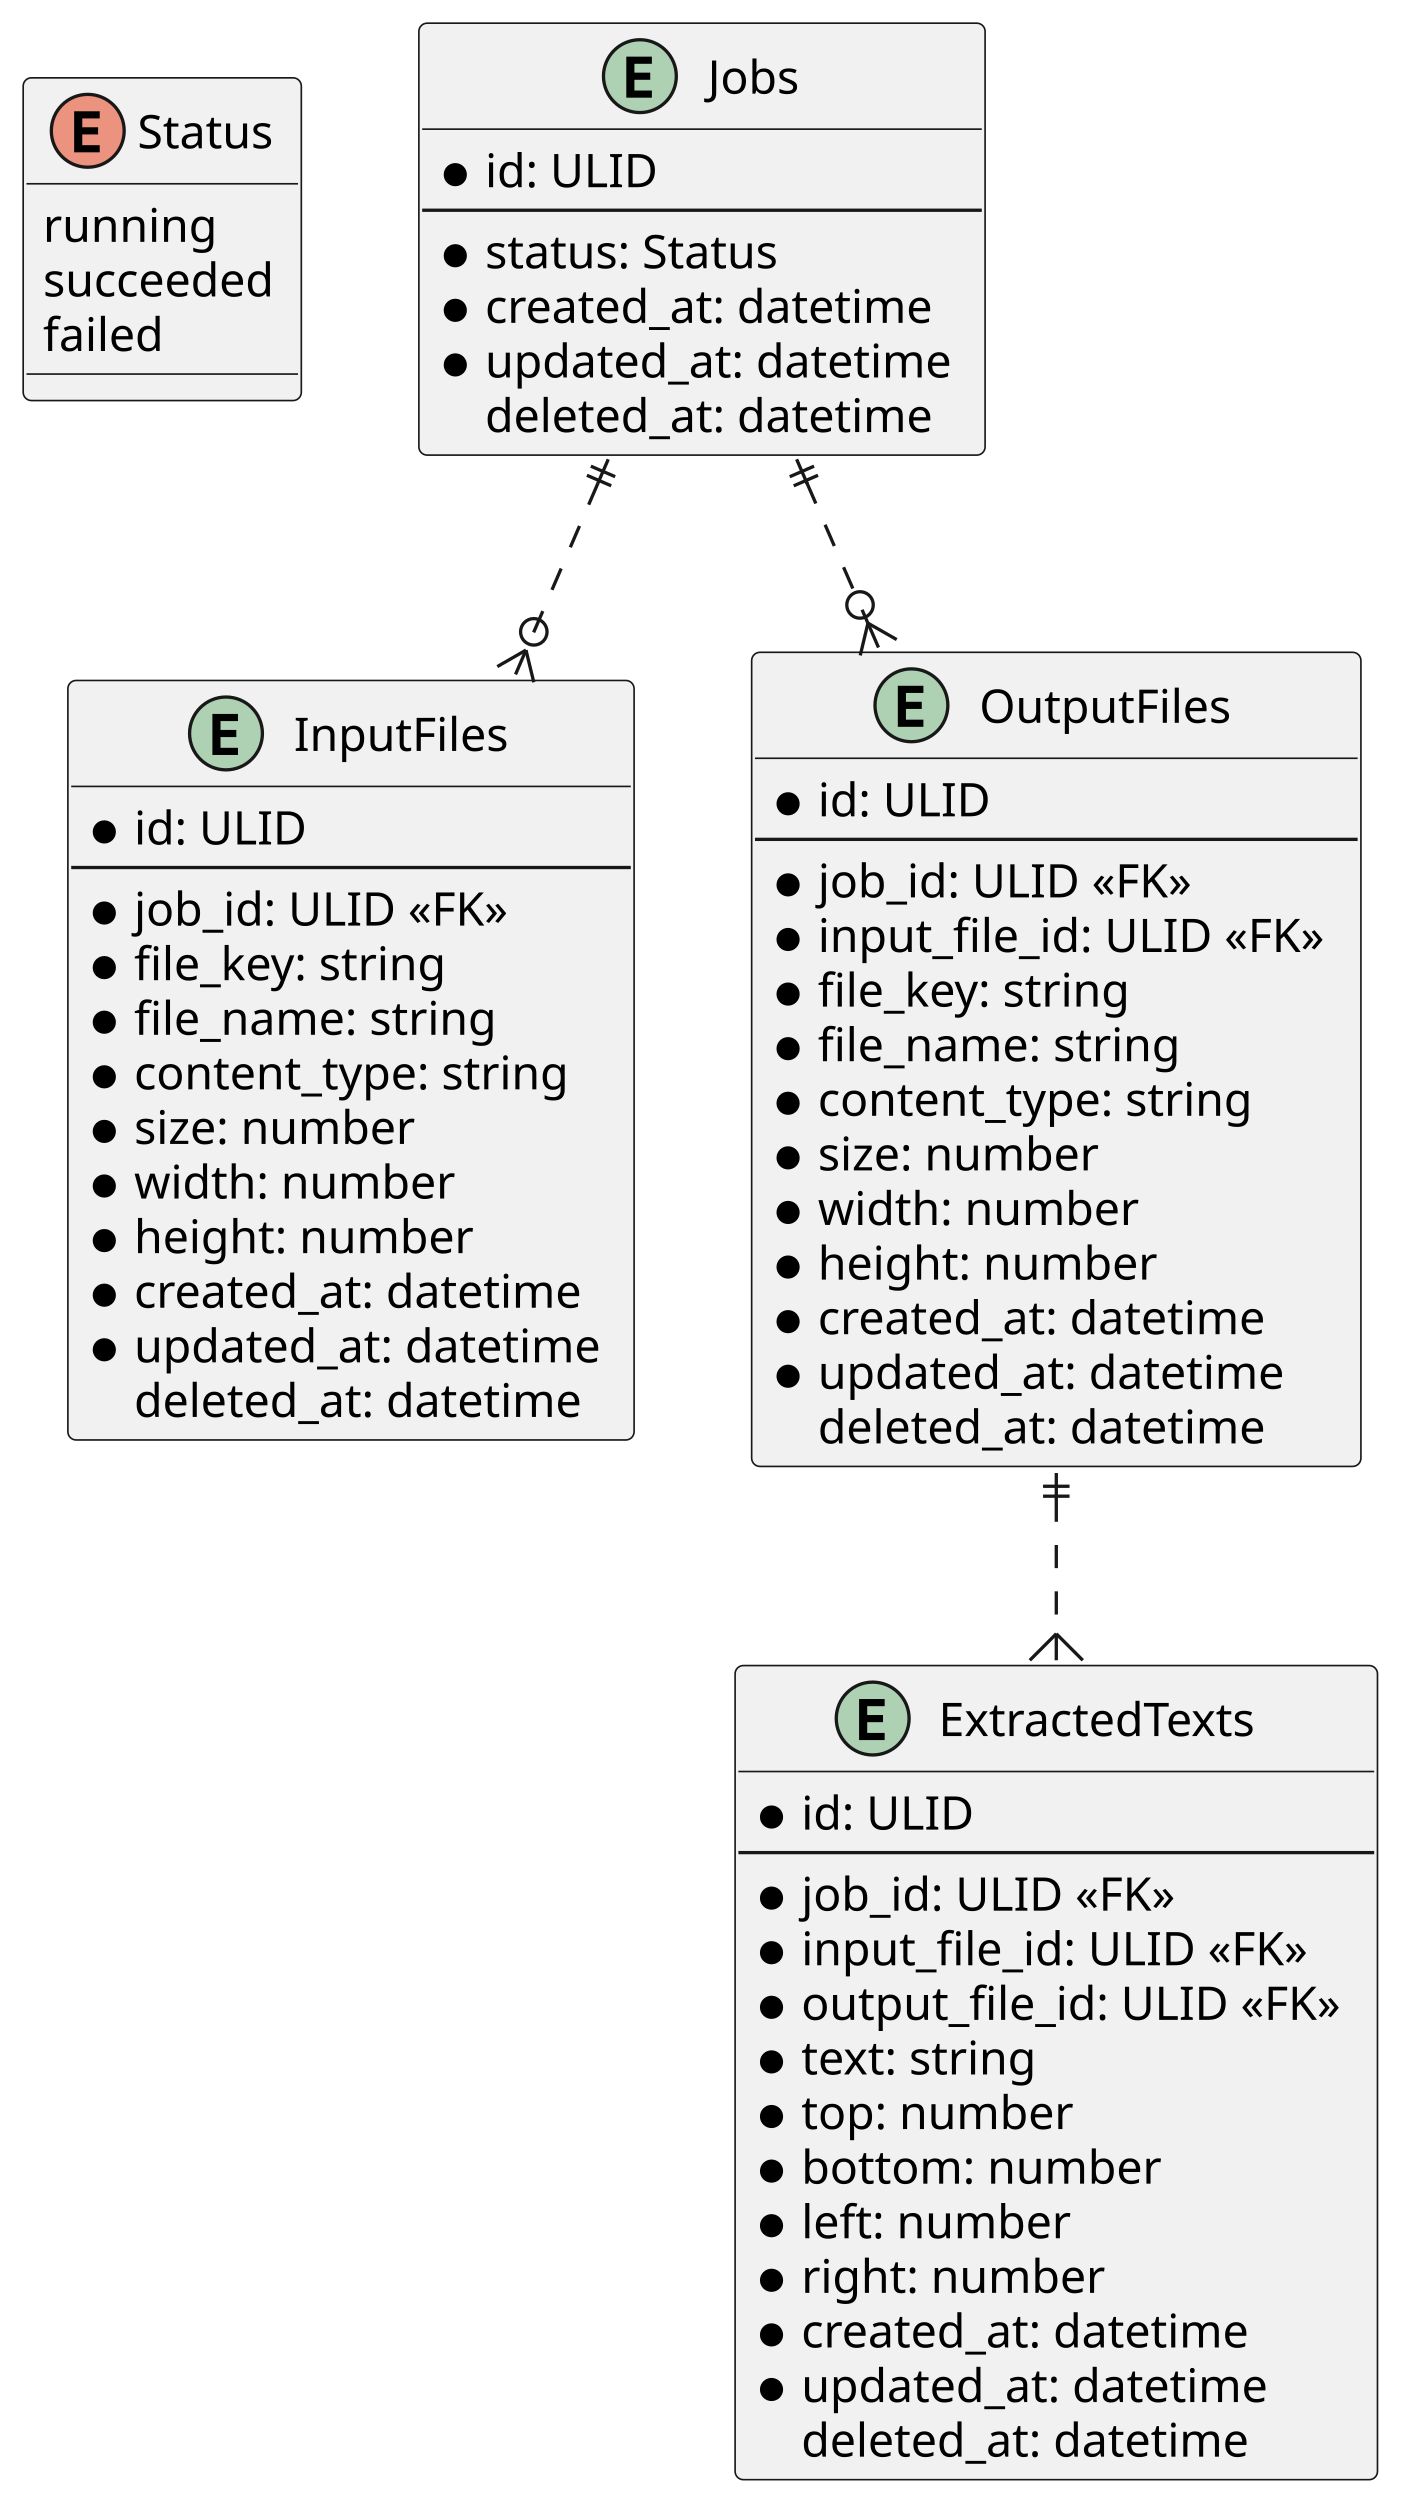
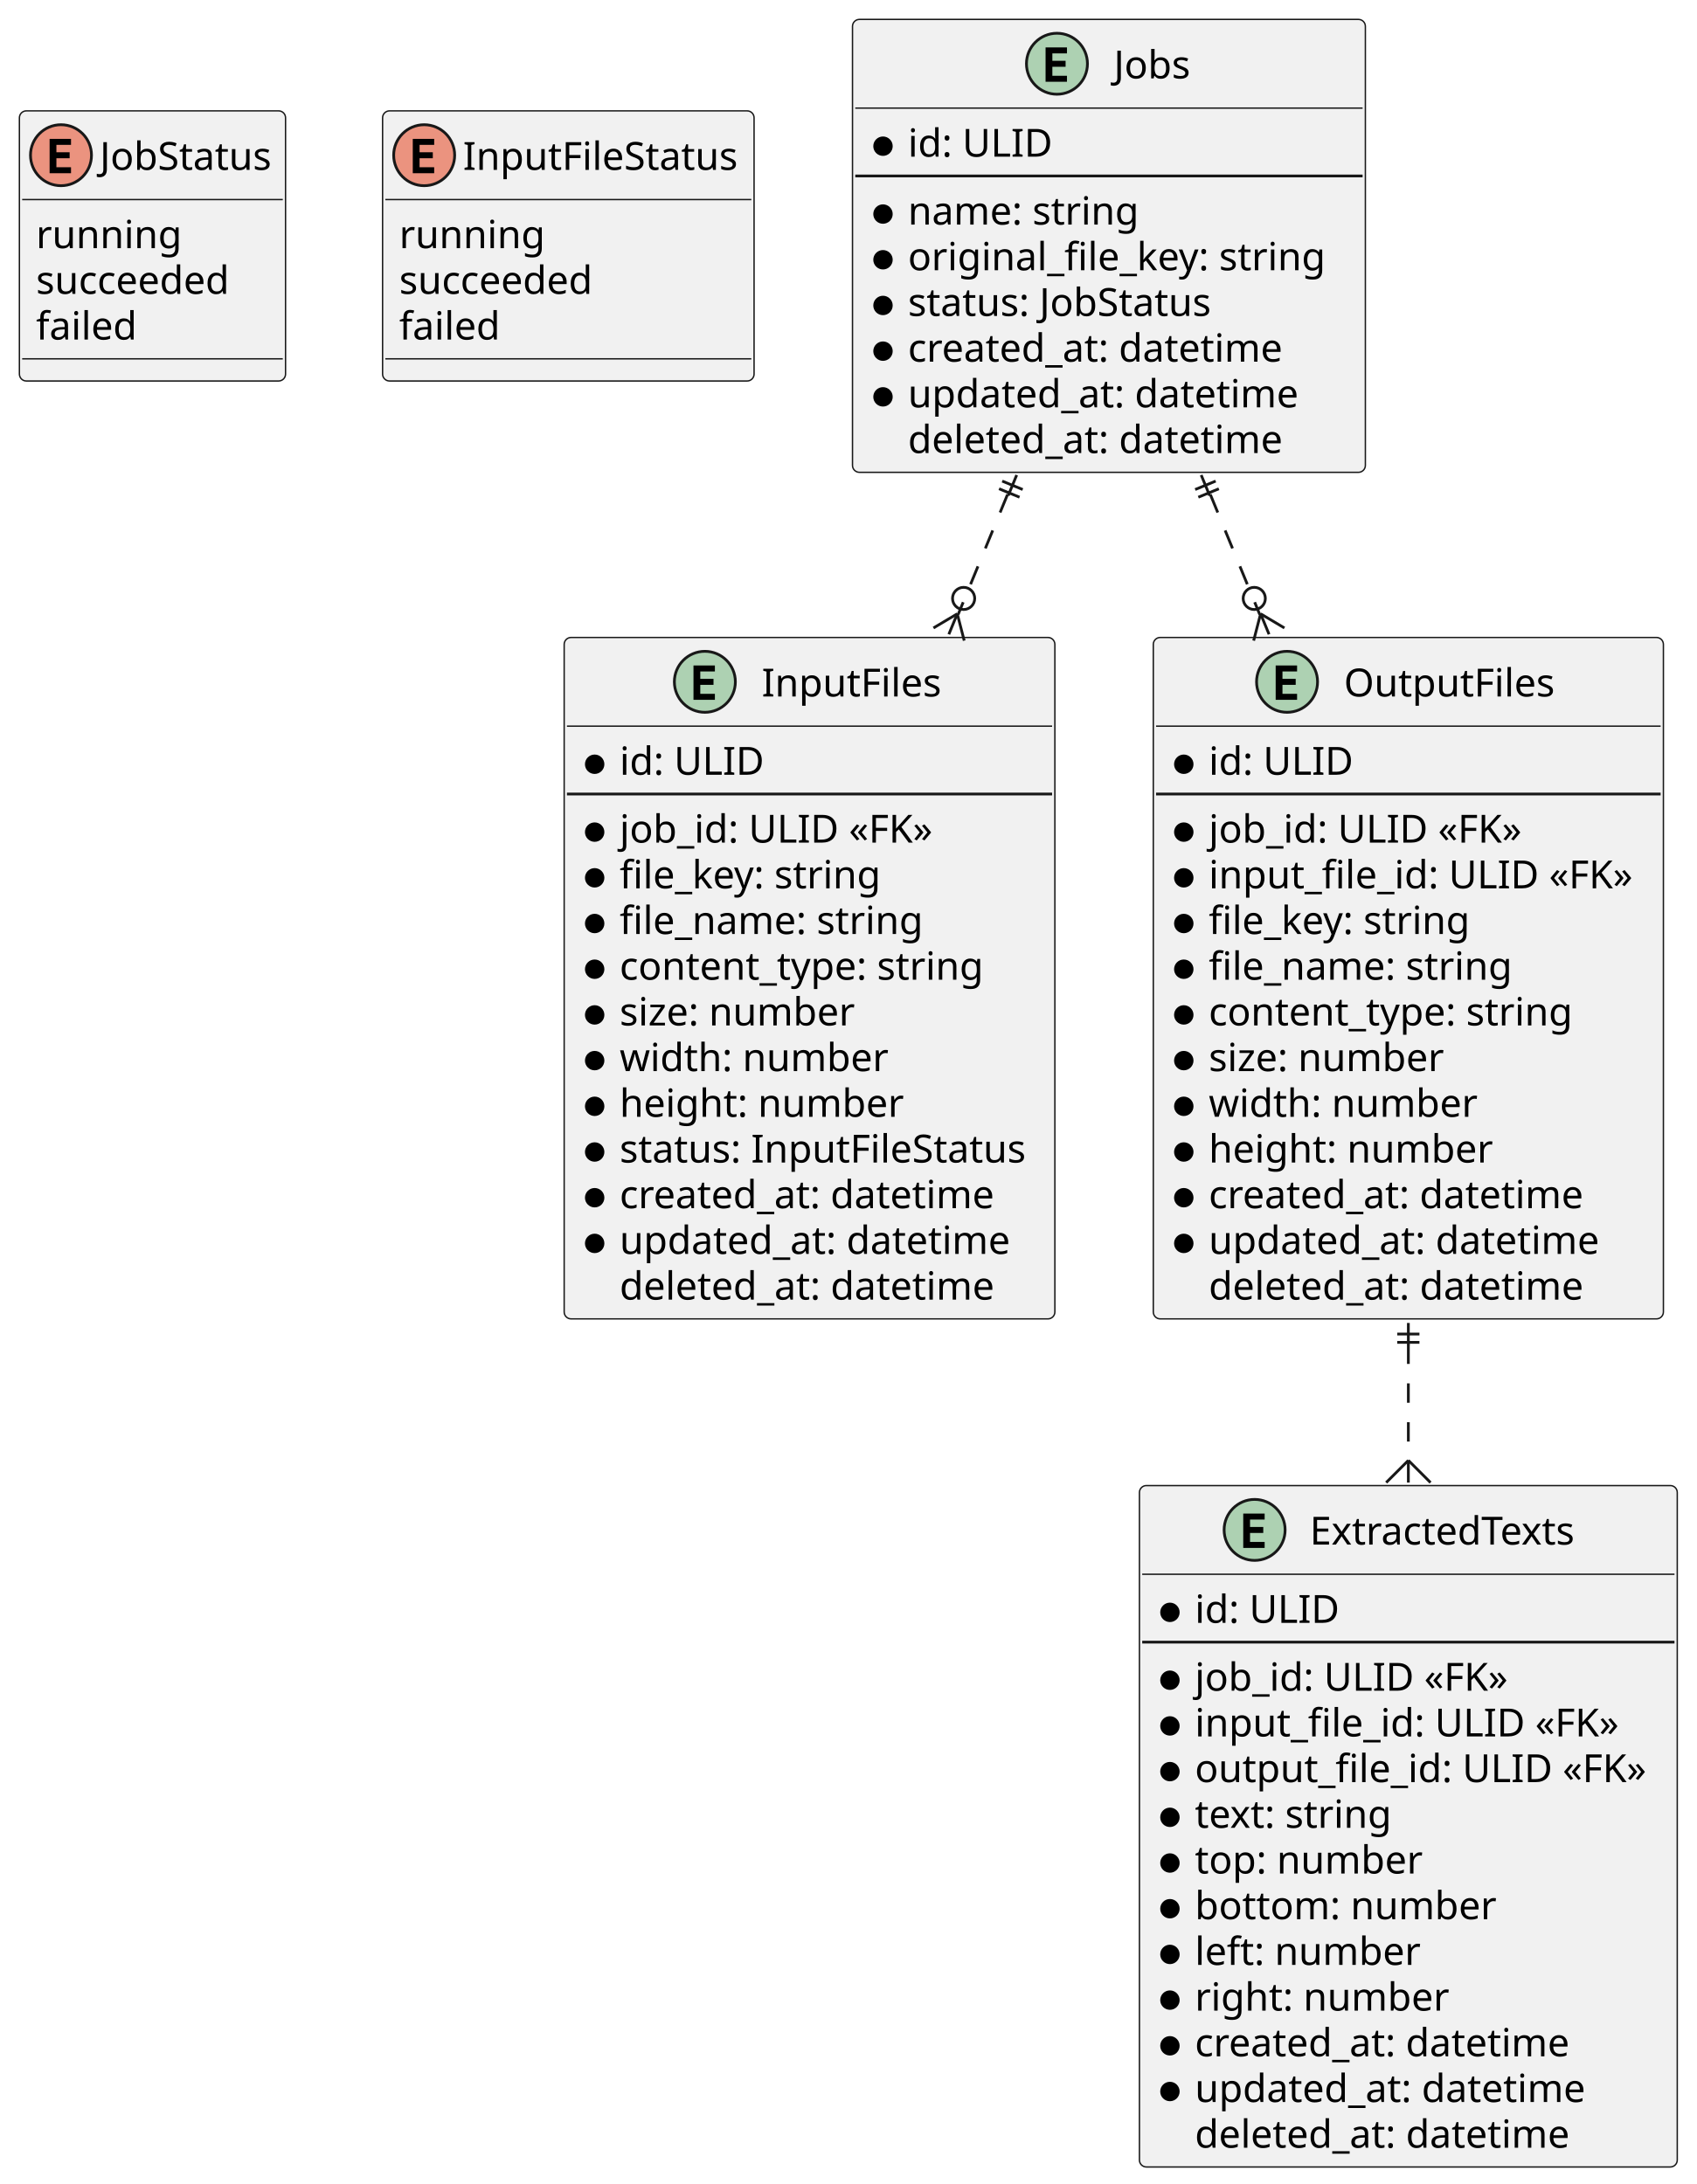
- <svg xmlns="http://www.w3.org/2000/svg" contentStyleType="text/css" height="755px" preserveAspectRatio="none" style="width:423px;height:755px;background:#FFFFFF;" version="1.1" viewBox="0 0 423 755" width="423px" zoomAndPan="magnify">
+ <svg xmlns="http://www.w3.org/2000/svg" contentStyleType="text/css" height="788px" preserveAspectRatio="none" style="width:612px;height:788px;background:#FFFFFF;" version="1.1" viewBox="0 0 612 788" width="612px" zoomAndPan="magnify">
  <defs />
  <g>
-     <g id="elem_Status">
-       <rect codeLine="2" fill="#F1F1F1" height="97.465" id="Status" rx="2.5" ry="2.5" style="stroke:#181818;stroke-width:0.5;" width="84" x="7" y="23.5" />
-       <ellipse cx="26.5" cy="39.5" fill="#EB937F" rx="11" ry="11" style="stroke:#181818;stroke-width:1.0;" />
-       <path d="M30.114,46 L22.395,46 L22.395,33.607 L30.114,33.607 L30.114,35.765 L24.843,35.765 L24.843,38.438 L29.616,38.438 L29.616,40.596 L24.843,40.596 L24.843,43.842 L30.114,43.842 Z " fill="#000000" />
-       <text fill="#000000" font-family="sans-serif" font-size="14" lengthAdjust="spacing" textLength="42" x="41.5" y="44.791">Status</text>
-       <line style="stroke:#181818;stroke-width:0.5;" x1="8" x2="90" y1="55.5" y2="55.5" />
-       <text fill="#000000" font-family="sans-serif" font-size="14" lengthAdjust="spacing" textLength="55" x="13" y="73.035">running</text>
-       <text fill="#000000" font-family="sans-serif" font-size="14" lengthAdjust="spacing" textLength="72" x="13" y="89.523">succeeded</text>
-       <text fill="#000000" font-family="sans-serif" font-size="14" lengthAdjust="spacing" textLength="38" x="13" y="106.012">failed</text>
-       <line style="stroke:#181818;stroke-width:0.5;" x1="8" x2="90" y1="112.965" y2="112.965" />
+     <g id="elem_JobStatus">
+       <rect codeLine="2" fill="#F1F1F1" height="97.465" id="JobStatus" rx="2.5" ry="2.5" style="stroke:#181818;stroke-width:0.5;" width="96" x="7" y="40" />
+       <ellipse cx="22" cy="56" fill="#EB937F" rx="11" ry="11" style="stroke:#181818;stroke-width:1.0;" />
+       <path d="M25.614,62.5 L17.895,62.5 L17.895,50.107 L25.614,50.107 L25.614,52.265 L20.343,52.265 L20.343,54.938 L25.116,54.938 L25.116,57.096 L20.343,57.096 L20.343,60.342 L25.614,60.342 Z " fill="#000000" />
+       <text fill="#000000" font-family="sans-serif" font-size="14" lengthAdjust="spacing" textLength="64" x="36" y="61.291">JobStatus</text>
+       <line style="stroke:#181818;stroke-width:0.5;" x1="8" x2="102" y1="72" y2="72" />
+       <text fill="#000000" font-family="sans-serif" font-size="14" lengthAdjust="spacing" textLength="55" x="13" y="89.535">running</text>
+       <text fill="#000000" font-family="sans-serif" font-size="14" lengthAdjust="spacing" textLength="72" x="13" y="106.023">succeeded</text>
+       <text fill="#000000" font-family="sans-serif" font-size="14" lengthAdjust="spacing" textLength="38" x="13" y="122.512">failed</text>
+       <line style="stroke:#181818;stroke-width:0.5;" x1="8" x2="102" y1="129.465" y2="129.465" />
+     </g>
+     <g id="elem_InputFileStatus">
+       <rect codeLine="8" fill="#F1F1F1" height="97.465" id="InputFileStatus" rx="2.5" ry="2.5" style="stroke:#181818;stroke-width:0.5;" width="134" x="138" y="40" />
+       <ellipse cx="153" cy="56" fill="#EB937F" rx="11" ry="11" style="stroke:#181818;stroke-width:1.0;" />
+       <path d="M156.614,62.5 L148.894,62.5 L148.894,50.107 L156.614,50.107 L156.614,52.265 L151.343,52.265 L151.343,54.938 L156.116,54.938 L156.116,57.096 L151.343,57.096 L151.343,60.342 L156.614,60.342 Z " fill="#000000" />
+       <text fill="#000000" font-family="sans-serif" font-size="14" lengthAdjust="spacing" textLength="102" x="167" y="61.291">InputFileStatus</text>
+       <line style="stroke:#181818;stroke-width:0.5;" x1="139" x2="271" y1="72" y2="72" />
+       <text fill="#000000" font-family="sans-serif" font-size="14" lengthAdjust="spacing" textLength="55" x="144" y="89.535">running</text>
+       <text fill="#000000" font-family="sans-serif" font-size="14" lengthAdjust="spacing" textLength="72" x="144" y="106.023">succeeded</text>
+       <text fill="#000000" font-family="sans-serif" font-size="14" lengthAdjust="spacing" textLength="38" x="144" y="122.512">failed</text>
+       <line style="stroke:#181818;stroke-width:0.5;" x1="139" x2="271" y1="129.465" y2="129.465" />
    </g>
    <g id="elem_Jobs">
-       <rect codeLine="8" fill="#F1F1F1" height="130.441" id="Jobs" rx="2.5" ry="2.5" style="stroke:#181818;stroke-width:0.5;" width="171" x="126.5" y="7" />
-       <ellipse cx="193.25" cy="23" fill="#ADD1B2" rx="11" ry="11" style="stroke:#181818;stroke-width:1.0;" />
-       <path d="M196.864,29.5 L189.144,29.5 L189.144,17.107 L196.864,17.107 L196.864,19.265 L191.593,19.265 L191.593,21.938 L196.366,21.938 L196.366,24.096 L191.593,24.096 L191.593,27.342 L196.864,27.342 Z " fill="#000000" />
-       <text fill="#000000" font-family="sans-serif" font-size="14" lengthAdjust="spacing" textLength="29" x="213.75" y="28.291">Jobs</text>
-       <line style="stroke:#181818;stroke-width:0.5;" x1="127.5" x2="296.5" y1="39" y2="39" />
-       <ellipse cx="137.5" cy="52.744" fill="#000000" rx="3" ry="3" style="stroke:#000000;stroke-width:1.0;" />
-       <text fill="#000000" font-family="sans-serif" font-size="14" lengthAdjust="spacing" textLength="52" x="146.5" y="56.535">id: ULID</text>
-       <line style="stroke:#181818;stroke-width:1.0;" x1="127.5" x2="296.5" y1="63.488" y2="63.488" />
-       <ellipse cx="137.5" cy="77.232" fill="#000000" rx="3" ry="3" style="stroke:#000000;stroke-width:1.0;" />
-       <text fill="#000000" font-family="sans-serif" font-size="14" lengthAdjust="spacing" textLength="91" x="146.5" y="81.023">status: Status</text>
-       <ellipse cx="137.5" cy="93.721" fill="#000000" rx="3" ry="3" style="stroke:#000000;stroke-width:1.0;" />
-       <text fill="#000000" font-family="sans-serif" font-size="14" lengthAdjust="spacing" textLength="139" x="146.5" y="97.512">created_at: datetime</text>
-       <ellipse cx="137.5" cy="110.209" fill="#000000" rx="3" ry="3" style="stroke:#000000;stroke-width:1.0;" />
-       <text fill="#000000" font-family="sans-serif" font-size="14" lengthAdjust="spacing" textLength="145" x="146.5" y="114">updated_at: datetime</text>
-       <text fill="#000000" font-family="sans-serif" font-size="14" lengthAdjust="spacing" textLength="139" x="146.5" y="130.488">deleted_at: datetime</text>
+       <rect codeLine="14" fill="#F1F1F1" height="163.418" id="Jobs" rx="2.5" ry="2.5" style="stroke:#181818;stroke-width:0.5;" width="185" x="307.5" y="7" />
+       <ellipse cx="381.25" cy="23" fill="#ADD1B2" rx="11" ry="11" style="stroke:#181818;stroke-width:1.0;" />
+       <path d="M384.864,29.5 L377.144,29.5 L377.144,17.107 L384.864,17.107 L384.864,19.265 L379.593,19.265 L379.593,21.938 L384.366,21.938 L384.366,24.096 L379.593,24.096 L379.593,27.342 L384.864,27.342 Z " fill="#000000" />
+       <text fill="#000000" font-family="sans-serif" font-size="14" lengthAdjust="spacing" textLength="29" x="401.75" y="28.291">Jobs</text>
+       <line style="stroke:#181818;stroke-width:0.5;" x1="308.5" x2="491.5" y1="39" y2="39" />
+       <ellipse cx="318.5" cy="52.744" fill="#000000" rx="3" ry="3" style="stroke:#000000;stroke-width:1.0;" />
+       <text fill="#000000" font-family="sans-serif" font-size="14" lengthAdjust="spacing" textLength="52" x="327.5" y="56.535">id: ULID</text>
+       <line style="stroke:#181818;stroke-width:1.0;" x1="308.5" x2="491.5" y1="63.488" y2="63.488" />
+       <ellipse cx="318.5" cy="77.232" fill="#000000" rx="3" ry="3" style="stroke:#000000;stroke-width:1.0;" />
+       <text fill="#000000" font-family="sans-serif" font-size="14" lengthAdjust="spacing" textLength="86" x="327.5" y="81.023">name: string</text>
+       <ellipse cx="318.5" cy="93.721" fill="#000000" rx="3" ry="3" style="stroke:#000000;stroke-width:1.0;" />
+       <text fill="#000000" font-family="sans-serif" font-size="14" lengthAdjust="spacing" textLength="159" x="327.5" y="97.512">original_file_key: string</text>
+       <ellipse cx="318.5" cy="110.209" fill="#000000" rx="3" ry="3" style="stroke:#000000;stroke-width:1.0;" />
+       <text fill="#000000" font-family="sans-serif" font-size="14" lengthAdjust="spacing" textLength="113" x="327.5" y="114">status: JobStatus</text>
+       <ellipse cx="318.5" cy="126.697" fill="#000000" rx="3" ry="3" style="stroke:#000000;stroke-width:1.0;" />
+       <text fill="#000000" font-family="sans-serif" font-size="14" lengthAdjust="spacing" textLength="139" x="327.5" y="130.488">created_at: datetime</text>
+       <ellipse cx="318.5" cy="143.185" fill="#000000" rx="3" ry="3" style="stroke:#000000;stroke-width:1.0;" />
+       <text fill="#000000" font-family="sans-serif" font-size="14" lengthAdjust="spacing" textLength="145" x="327.5" y="146.977">updated_at: datetime</text>
+       <text fill="#000000" font-family="sans-serif" font-size="14" lengthAdjust="spacing" textLength="139" x="327.5" y="163.465">deleted_at: datetime</text>
    </g>
    <g id="elem_InputFiles">
-       <rect codeLine="17" fill="#F1F1F1" height="229.371" id="InputFiles" rx="2.5" ry="2.5" style="stroke:#181818;stroke-width:0.5;" width="171" x="20.5" y="205.5" />
-       <ellipse cx="68.25" cy="221.5" fill="#ADD1B2" rx="11" ry="11" style="stroke:#181818;stroke-width:1.0;" />
-       <path d="M71.864,228 L64.144,228 L64.144,215.607 L71.864,215.607 L71.864,217.765 L66.593,217.765 L66.593,220.438 L71.366,220.438 L71.366,222.596 L66.593,222.596 L66.593,225.842 L71.864,225.842 Z " fill="#000000" />
-       <text fill="#000000" font-family="sans-serif" font-size="14" lengthAdjust="spacing" textLength="67" x="88.75" y="226.791">InputFiles</text>
-       <line style="stroke:#181818;stroke-width:0.5;" x1="21.5" x2="190.5" y1="237.5" y2="237.5" />
-       <ellipse cx="31.5" cy="251.244" fill="#000000" rx="3" ry="3" style="stroke:#000000;stroke-width:1.0;" />
-       <text fill="#000000" font-family="sans-serif" font-size="14" lengthAdjust="spacing" textLength="52" x="40.5" y="255.035">id: ULID</text>
-       <line style="stroke:#181818;stroke-width:1.0;" x1="21.5" x2="190.5" y1="261.988" y2="261.988" />
-       <ellipse cx="31.5" cy="275.732" fill="#000000" rx="3" ry="3" style="stroke:#000000;stroke-width:1.0;" />
-       <text fill="#000000" font-family="sans-serif" font-size="14" lengthAdjust="spacing" textLength="116" x="40.5" y="279.523">job_id: ULID «FK»</text>
-       <ellipse cx="31.5" cy="292.221" fill="#000000" rx="3" ry="3" style="stroke:#000000;stroke-width:1.0;" />
-       <text fill="#000000" font-family="sans-serif" font-size="14" lengthAdjust="spacing" textLength="99" x="40.5" y="296.012">file_key: string</text>
-       <ellipse cx="31.5" cy="308.709" fill="#000000" rx="3" ry="3" style="stroke:#000000;stroke-width:1.0;" />
-       <text fill="#000000" font-family="sans-serif" font-size="14" lengthAdjust="spacing" textLength="114" x="40.5" y="312.5">file_name: string</text>
-       <ellipse cx="31.5" cy="325.197" fill="#000000" rx="3" ry="3" style="stroke:#000000;stroke-width:1.0;" />
-       <text fill="#000000" font-family="sans-serif" font-size="14" lengthAdjust="spacing" textLength="136" x="40.5" y="328.988">content_type: string</text>
-       <ellipse cx="31.5" cy="341.685" fill="#000000" rx="3" ry="3" style="stroke:#000000;stroke-width:1.0;" />
-       <text fill="#000000" font-family="sans-serif" font-size="14" lengthAdjust="spacing" textLength="89" x="40.5" y="345.477">size: number</text>
-       <ellipse cx="31.5" cy="358.174" fill="#000000" rx="3" ry="3" style="stroke:#000000;stroke-width:1.0;" />
-       <text fill="#000000" font-family="sans-serif" font-size="14" lengthAdjust="spacing" textLength="100" x="40.5" y="361.965">width: number</text>
-       <ellipse cx="31.5" cy="374.662" fill="#000000" rx="3" ry="3" style="stroke:#000000;stroke-width:1.0;" />
-       <text fill="#000000" font-family="sans-serif" font-size="14" lengthAdjust="spacing" textLength="106" x="40.5" y="378.453">height: number</text>
-       <ellipse cx="31.5" cy="391.15" fill="#000000" rx="3" ry="3" style="stroke:#000000;stroke-width:1.0;" />
-       <text fill="#000000" font-family="sans-serif" font-size="14" lengthAdjust="spacing" textLength="139" x="40.5" y="394.941">created_at: datetime</text>
-       <ellipse cx="31.5" cy="407.639" fill="#000000" rx="3" ry="3" style="stroke:#000000;stroke-width:1.0;" />
-       <text fill="#000000" font-family="sans-serif" font-size="14" lengthAdjust="spacing" textLength="145" x="40.5" y="411.43">updated_at: datetime</text>
-       <text fill="#000000" font-family="sans-serif" font-size="14" lengthAdjust="spacing" textLength="139" x="40.5" y="427.918">deleted_at: datetime</text>
+       <rect codeLine="25" fill="#F1F1F1" height="245.859" id="InputFiles" rx="2.5" ry="2.5" style="stroke:#181818;stroke-width:0.5;" width="177" x="203.5" y="230" />
+       <ellipse cx="254.25" cy="246" fill="#ADD1B2" rx="11" ry="11" style="stroke:#181818;stroke-width:1.0;" />
+       <path d="M257.864,252.5 L250.144,252.5 L250.144,240.107 L257.864,240.107 L257.864,242.265 L252.593,242.265 L252.593,244.938 L257.366,244.938 L257.366,247.096 L252.593,247.096 L252.593,250.342 L257.864,250.342 Z " fill="#000000" />
+       <text fill="#000000" font-family="sans-serif" font-size="14" lengthAdjust="spacing" textLength="67" x="274.75" y="251.291">InputFiles</text>
+       <line style="stroke:#181818;stroke-width:0.5;" x1="204.5" x2="379.5" y1="262" y2="262" />
+       <ellipse cx="214.5" cy="275.744" fill="#000000" rx="3" ry="3" style="stroke:#000000;stroke-width:1.0;" />
+       <text fill="#000000" font-family="sans-serif" font-size="14" lengthAdjust="spacing" textLength="52" x="223.5" y="279.535">id: ULID</text>
+       <line style="stroke:#181818;stroke-width:1.0;" x1="204.5" x2="379.5" y1="286.488" y2="286.488" />
+       <ellipse cx="214.5" cy="300.232" fill="#000000" rx="3" ry="3" style="stroke:#000000;stroke-width:1.0;" />
+       <text fill="#000000" font-family="sans-serif" font-size="14" lengthAdjust="spacing" textLength="116" x="223.5" y="304.023">job_id: ULID «FK»</text>
+       <ellipse cx="214.5" cy="316.721" fill="#000000" rx="3" ry="3" style="stroke:#000000;stroke-width:1.0;" />
+       <text fill="#000000" font-family="sans-serif" font-size="14" lengthAdjust="spacing" textLength="99" x="223.5" y="320.512">file_key: string</text>
+       <ellipse cx="214.5" cy="333.209" fill="#000000" rx="3" ry="3" style="stroke:#000000;stroke-width:1.0;" />
+       <text fill="#000000" font-family="sans-serif" font-size="14" lengthAdjust="spacing" textLength="114" x="223.5" y="337">file_name: string</text>
+       <ellipse cx="214.5" cy="349.697" fill="#000000" rx="3" ry="3" style="stroke:#000000;stroke-width:1.0;" />
+       <text fill="#000000" font-family="sans-serif" font-size="14" lengthAdjust="spacing" textLength="136" x="223.5" y="353.488">content_type: string</text>
+       <ellipse cx="214.5" cy="366.185" fill="#000000" rx="3" ry="3" style="stroke:#000000;stroke-width:1.0;" />
+       <text fill="#000000" font-family="sans-serif" font-size="14" lengthAdjust="spacing" textLength="89" x="223.5" y="369.977">size: number</text>
+       <ellipse cx="214.5" cy="382.674" fill="#000000" rx="3" ry="3" style="stroke:#000000;stroke-width:1.0;" />
+       <text fill="#000000" font-family="sans-serif" font-size="14" lengthAdjust="spacing" textLength="100" x="223.5" y="386.465">width: number</text>
+       <ellipse cx="214.5" cy="399.162" fill="#000000" rx="3" ry="3" style="stroke:#000000;stroke-width:1.0;" />
+       <text fill="#000000" font-family="sans-serif" font-size="14" lengthAdjust="spacing" textLength="106" x="223.5" y="402.953">height: number</text>
+       <ellipse cx="214.5" cy="415.65" fill="#000000" rx="3" ry="3" style="stroke:#000000;stroke-width:1.0;" />
+       <text fill="#000000" font-family="sans-serif" font-size="14" lengthAdjust="spacing" textLength="151" x="223.5" y="419.441">status: InputFileStatus</text>
+       <ellipse cx="214.5" cy="432.139" fill="#000000" rx="3" ry="3" style="stroke:#000000;stroke-width:1.0;" />
+       <text fill="#000000" font-family="sans-serif" font-size="14" lengthAdjust="spacing" textLength="139" x="223.5" y="435.93">created_at: datetime</text>
+       <ellipse cx="214.5" cy="448.627" fill="#000000" rx="3" ry="3" style="stroke:#000000;stroke-width:1.0;" />
+       <text fill="#000000" font-family="sans-serif" font-size="14" lengthAdjust="spacing" textLength="145" x="223.5" y="452.418">updated_at: datetime</text>
+       <text fill="#000000" font-family="sans-serif" font-size="14" lengthAdjust="spacing" textLength="139" x="223.5" y="468.906">deleted_at: datetime</text>
    </g>
    <g id="elem_OutputFiles">
-       <rect codeLine="32" fill="#F1F1F1" height="245.859" id="OutputFiles" rx="2.5" ry="2.5" style="stroke:#181818;stroke-width:0.5;" width="184" x="227" y="197" />
-       <ellipse cx="275.25" cy="213" fill="#ADD1B2" rx="11" ry="11" style="stroke:#181818;stroke-width:1.0;" />
-       <path d="M278.864,219.5 L271.144,219.5 L271.144,207.107 L278.864,207.107 L278.864,209.265 L273.593,209.265 L273.593,211.938 L278.366,211.938 L278.366,214.096 L273.593,214.096 L273.593,217.342 L278.864,217.342 Z " fill="#000000" />
-       <text fill="#000000" font-family="sans-serif" font-size="14" lengthAdjust="spacing" textLength="79" x="295.75" y="218.291">OutputFiles</text>
-       <line style="stroke:#181818;stroke-width:0.5;" x1="228" x2="410" y1="229" y2="229" />
-       <ellipse cx="238" cy="242.744" fill="#000000" rx="3" ry="3" style="stroke:#000000;stroke-width:1.0;" />
-       <text fill="#000000" font-family="sans-serif" font-size="14" lengthAdjust="spacing" textLength="52" x="247" y="246.535">id: ULID</text>
-       <line style="stroke:#181818;stroke-width:1.0;" x1="228" x2="410" y1="253.488" y2="253.488" />
-       <ellipse cx="238" cy="267.232" fill="#000000" rx="3" ry="3" style="stroke:#000000;stroke-width:1.0;" />
-       <text fill="#000000" font-family="sans-serif" font-size="14" lengthAdjust="spacing" textLength="116" x="247" y="271.023">job_id: ULID «FK»</text>
-       <ellipse cx="238" cy="283.721" fill="#000000" rx="3" ry="3" style="stroke:#000000;stroke-width:1.0;" />
-       <text fill="#000000" font-family="sans-serif" font-size="14" lengthAdjust="spacing" textLength="158" x="247" y="287.512">input_file_id: ULID «FK»</text>
-       <ellipse cx="238" cy="300.209" fill="#000000" rx="3" ry="3" style="stroke:#000000;stroke-width:1.0;" />
-       <text fill="#000000" font-family="sans-serif" font-size="14" lengthAdjust="spacing" textLength="99" x="247" y="304">file_key: string</text>
-       <ellipse cx="238" cy="316.697" fill="#000000" rx="3" ry="3" style="stroke:#000000;stroke-width:1.0;" />
-       <text fill="#000000" font-family="sans-serif" font-size="14" lengthAdjust="spacing" textLength="114" x="247" y="320.488">file_name: string</text>
-       <ellipse cx="238" cy="333.185" fill="#000000" rx="3" ry="3" style="stroke:#000000;stroke-width:1.0;" />
-       <text fill="#000000" font-family="sans-serif" font-size="14" lengthAdjust="spacing" textLength="136" x="247" y="336.977">content_type: string</text>
-       <ellipse cx="238" cy="349.674" fill="#000000" rx="3" ry="3" style="stroke:#000000;stroke-width:1.0;" />
-       <text fill="#000000" font-family="sans-serif" font-size="14" lengthAdjust="spacing" textLength="89" x="247" y="353.465">size: number</text>
-       <ellipse cx="238" cy="366.162" fill="#000000" rx="3" ry="3" style="stroke:#000000;stroke-width:1.0;" />
-       <text fill="#000000" font-family="sans-serif" font-size="14" lengthAdjust="spacing" textLength="100" x="247" y="369.953">width: number</text>
-       <ellipse cx="238" cy="382.65" fill="#000000" rx="3" ry="3" style="stroke:#000000;stroke-width:1.0;" />
-       <text fill="#000000" font-family="sans-serif" font-size="14" lengthAdjust="spacing" textLength="106" x="247" y="386.441">height: number</text>
-       <ellipse cx="238" cy="399.139" fill="#000000" rx="3" ry="3" style="stroke:#000000;stroke-width:1.0;" />
-       <text fill="#000000" font-family="sans-serif" font-size="14" lengthAdjust="spacing" textLength="139" x="247" y="402.93">created_at: datetime</text>
-       <ellipse cx="238" cy="415.627" fill="#000000" rx="3" ry="3" style="stroke:#000000;stroke-width:1.0;" />
-       <text fill="#000000" font-family="sans-serif" font-size="14" lengthAdjust="spacing" textLength="145" x="247" y="419.418">updated_at: datetime</text>
-       <text fill="#000000" font-family="sans-serif" font-size="14" lengthAdjust="spacing" textLength="139" x="247" y="435.906">deleted_at: datetime</text>
+       <rect codeLine="41" fill="#F1F1F1" height="245.859" id="OutputFiles" rx="2.5" ry="2.5" style="stroke:#181818;stroke-width:0.5;" width="184" x="416" y="230" />
+       <ellipse cx="464.25" cy="246" fill="#ADD1B2" rx="11" ry="11" style="stroke:#181818;stroke-width:1.0;" />
+       <path d="M467.864,252.5 L460.144,252.5 L460.144,240.107 L467.864,240.107 L467.864,242.265 L462.593,242.265 L462.593,244.938 L467.366,244.938 L467.366,247.096 L462.593,247.096 L462.593,250.342 L467.864,250.342 Z " fill="#000000" />
+       <text fill="#000000" font-family="sans-serif" font-size="14" lengthAdjust="spacing" textLength="79" x="484.75" y="251.291">OutputFiles</text>
+       <line style="stroke:#181818;stroke-width:0.5;" x1="417" x2="599" y1="262" y2="262" />
+       <ellipse cx="427" cy="275.744" fill="#000000" rx="3" ry="3" style="stroke:#000000;stroke-width:1.0;" />
+       <text fill="#000000" font-family="sans-serif" font-size="14" lengthAdjust="spacing" textLength="52" x="436" y="279.535">id: ULID</text>
+       <line style="stroke:#181818;stroke-width:1.0;" x1="417" x2="599" y1="286.488" y2="286.488" />
+       <ellipse cx="427" cy="300.232" fill="#000000" rx="3" ry="3" style="stroke:#000000;stroke-width:1.0;" />
+       <text fill="#000000" font-family="sans-serif" font-size="14" lengthAdjust="spacing" textLength="116" x="436" y="304.023">job_id: ULID «FK»</text>
+       <ellipse cx="427" cy="316.721" fill="#000000" rx="3" ry="3" style="stroke:#000000;stroke-width:1.0;" />
+       <text fill="#000000" font-family="sans-serif" font-size="14" lengthAdjust="spacing" textLength="158" x="436" y="320.512">input_file_id: ULID «FK»</text>
+       <ellipse cx="427" cy="333.209" fill="#000000" rx="3" ry="3" style="stroke:#000000;stroke-width:1.0;" />
+       <text fill="#000000" font-family="sans-serif" font-size="14" lengthAdjust="spacing" textLength="99" x="436" y="337">file_key: string</text>
+       <ellipse cx="427" cy="349.697" fill="#000000" rx="3" ry="3" style="stroke:#000000;stroke-width:1.0;" />
+       <text fill="#000000" font-family="sans-serif" font-size="14" lengthAdjust="spacing" textLength="114" x="436" y="353.488">file_name: string</text>
+       <ellipse cx="427" cy="366.185" fill="#000000" rx="3" ry="3" style="stroke:#000000;stroke-width:1.0;" />
+       <text fill="#000000" font-family="sans-serif" font-size="14" lengthAdjust="spacing" textLength="136" x="436" y="369.977">content_type: string</text>
+       <ellipse cx="427" cy="382.674" fill="#000000" rx="3" ry="3" style="stroke:#000000;stroke-width:1.0;" />
+       <text fill="#000000" font-family="sans-serif" font-size="14" lengthAdjust="spacing" textLength="89" x="436" y="386.465">size: number</text>
+       <ellipse cx="427" cy="399.162" fill="#000000" rx="3" ry="3" style="stroke:#000000;stroke-width:1.0;" />
+       <text fill="#000000" font-family="sans-serif" font-size="14" lengthAdjust="spacing" textLength="100" x="436" y="402.953">width: number</text>
+       <ellipse cx="427" cy="415.65" fill="#000000" rx="3" ry="3" style="stroke:#000000;stroke-width:1.0;" />
+       <text fill="#000000" font-family="sans-serif" font-size="14" lengthAdjust="spacing" textLength="106" x="436" y="419.441">height: number</text>
+       <ellipse cx="427" cy="432.139" fill="#000000" rx="3" ry="3" style="stroke:#000000;stroke-width:1.0;" />
+       <text fill="#000000" font-family="sans-serif" font-size="14" lengthAdjust="spacing" textLength="139" x="436" y="435.93">created_at: datetime</text>
+       <ellipse cx="427" cy="448.627" fill="#000000" rx="3" ry="3" style="stroke:#000000;stroke-width:1.0;" />
+       <text fill="#000000" font-family="sans-serif" font-size="14" lengthAdjust="spacing" textLength="145" x="436" y="452.418">updated_at: datetime</text>
+       <text fill="#000000" font-family="sans-serif" font-size="14" lengthAdjust="spacing" textLength="139" x="436" y="468.906">deleted_at: datetime</text>
    </g>
    <g id="elem_ExtractedTexts">
-       <rect codeLine="48" fill="#F1F1F1" height="245.859" id="ExtractedTexts" rx="2.5" ry="2.5" style="stroke:#181818;stroke-width:0.5;" width="194" x="222" y="503" />
-       <ellipse cx="263.55" cy="519" fill="#ADD1B2" rx="11" ry="11" style="stroke:#181818;stroke-width:1.0;" />
-       <path d="M267.164,525.5 L259.445,525.5 L259.445,513.107 L267.164,513.107 L267.164,515.265 L261.893,515.265 L261.893,517.938 L266.666,517.938 L266.666,520.096 L261.893,520.096 L261.893,523.342 L267.164,523.342 Z " fill="#000000" />
-       <text fill="#000000" font-family="sans-serif" font-size="14" lengthAdjust="spacing" textLength="103" x="283.45" y="524.291">ExtractedTexts</text>
-       <line style="stroke:#181818;stroke-width:0.5;" x1="223" x2="415" y1="535" y2="535" />
-       <ellipse cx="233" cy="548.744" fill="#000000" rx="3" ry="3" style="stroke:#000000;stroke-width:1.0;" />
-       <text fill="#000000" font-family="sans-serif" font-size="14" lengthAdjust="spacing" textLength="52" x="242" y="552.535">id: ULID</text>
-       <line style="stroke:#181818;stroke-width:1.0;" x1="223" x2="415" y1="559.488" y2="559.488" />
-       <ellipse cx="233" cy="573.232" fill="#000000" rx="3" ry="3" style="stroke:#000000;stroke-width:1.0;" />
-       <text fill="#000000" font-family="sans-serif" font-size="14" lengthAdjust="spacing" textLength="116" x="242" y="577.023">job_id: ULID «FK»</text>
-       <ellipse cx="233" cy="589.721" fill="#000000" rx="3" ry="3" style="stroke:#000000;stroke-width:1.0;" />
-       <text fill="#000000" font-family="sans-serif" font-size="14" lengthAdjust="spacing" textLength="158" x="242" y="593.512">input_file_id: ULID «FK»</text>
-       <ellipse cx="233" cy="606.209" fill="#000000" rx="3" ry="3" style="stroke:#000000;stroke-width:1.0;" />
-       <text fill="#000000" font-family="sans-serif" font-size="14" lengthAdjust="spacing" textLength="168" x="242" y="610">output_file_id: ULID «FK»</text>
-       <ellipse cx="233" cy="622.697" fill="#000000" rx="3" ry="3" style="stroke:#000000;stroke-width:1.0;" />
-       <text fill="#000000" font-family="sans-serif" font-size="14" lengthAdjust="spacing" textLength="75" x="242" y="626.488">text: string</text>
-       <ellipse cx="233" cy="639.186" fill="#000000" rx="3" ry="3" style="stroke:#000000;stroke-width:1.0;" />
-       <text fill="#000000" font-family="sans-serif" font-size="14" lengthAdjust="spacing" textLength="85" x="242" y="642.977">top: number</text>
-       <ellipse cx="233" cy="655.674" fill="#000000" rx="3" ry="3" style="stroke:#000000;stroke-width:1.0;" />
-       <text fill="#000000" font-family="sans-serif" font-size="14" lengthAdjust="spacing" textLength="112" x="242" y="659.465">bottom: number</text>
-       <ellipse cx="233" cy="672.162" fill="#000000" rx="3" ry="3" style="stroke:#000000;stroke-width:1.0;" />
-       <text fill="#000000" font-family="sans-serif" font-size="14" lengthAdjust="spacing" textLength="84" x="242" y="675.953">left: number</text>
-       <ellipse cx="233" cy="688.65" fill="#000000" rx="3" ry="3" style="stroke:#000000;stroke-width:1.0;" />
-       <text fill="#000000" font-family="sans-serif" font-size="14" lengthAdjust="spacing" textLength="95" x="242" y="692.441">right: number</text>
-       <ellipse cx="233" cy="705.139" fill="#000000" rx="3" ry="3" style="stroke:#000000;stroke-width:1.0;" />
-       <text fill="#000000" font-family="sans-serif" font-size="14" lengthAdjust="spacing" textLength="139" x="242" y="708.93">created_at: datetime</text>
-       <ellipse cx="233" cy="721.627" fill="#000000" rx="3" ry="3" style="stroke:#000000;stroke-width:1.0;" />
-       <text fill="#000000" font-family="sans-serif" font-size="14" lengthAdjust="spacing" textLength="145" x="242" y="725.418">updated_at: datetime</text>
-       <text fill="#000000" font-family="sans-serif" font-size="14" lengthAdjust="spacing" textLength="139" x="242" y="741.906">deleted_at: datetime</text>
+       <rect codeLine="57" fill="#F1F1F1" height="245.859" id="ExtractedTexts" rx="2.5" ry="2.5" style="stroke:#181818;stroke-width:0.5;" width="194" x="411" y="536" />
+       <ellipse cx="452.55" cy="552" fill="#ADD1B2" rx="11" ry="11" style="stroke:#181818;stroke-width:1.0;" />
+       <path d="M456.164,558.5 L448.445,558.5 L448.445,546.107 L456.164,546.107 L456.164,548.265 L450.893,548.265 L450.893,550.938 L455.666,550.938 L455.666,553.096 L450.893,553.096 L450.893,556.342 L456.164,556.342 Z " fill="#000000" />
+       <text fill="#000000" font-family="sans-serif" font-size="14" lengthAdjust="spacing" textLength="103" x="472.45" y="557.291">ExtractedTexts</text>
+       <line style="stroke:#181818;stroke-width:0.5;" x1="412" x2="604" y1="568" y2="568" />
+       <ellipse cx="422" cy="581.744" fill="#000000" rx="3" ry="3" style="stroke:#000000;stroke-width:1.0;" />
+       <text fill="#000000" font-family="sans-serif" font-size="14" lengthAdjust="spacing" textLength="52" x="431" y="585.535">id: ULID</text>
+       <line style="stroke:#181818;stroke-width:1.0;" x1="412" x2="604" y1="592.488" y2="592.488" />
+       <ellipse cx="422" cy="606.232" fill="#000000" rx="3" ry="3" style="stroke:#000000;stroke-width:1.0;" />
+       <text fill="#000000" font-family="sans-serif" font-size="14" lengthAdjust="spacing" textLength="116" x="431" y="610.023">job_id: ULID «FK»</text>
+       <ellipse cx="422" cy="622.721" fill="#000000" rx="3" ry="3" style="stroke:#000000;stroke-width:1.0;" />
+       <text fill="#000000" font-family="sans-serif" font-size="14" lengthAdjust="spacing" textLength="158" x="431" y="626.512">input_file_id: ULID «FK»</text>
+       <ellipse cx="422" cy="639.209" fill="#000000" rx="3" ry="3" style="stroke:#000000;stroke-width:1.0;" />
+       <text fill="#000000" font-family="sans-serif" font-size="14" lengthAdjust="spacing" textLength="168" x="431" y="643">output_file_id: ULID «FK»</text>
+       <ellipse cx="422" cy="655.697" fill="#000000" rx="3" ry="3" style="stroke:#000000;stroke-width:1.0;" />
+       <text fill="#000000" font-family="sans-serif" font-size="14" lengthAdjust="spacing" textLength="75" x="431" y="659.488">text: string</text>
+       <ellipse cx="422" cy="672.186" fill="#000000" rx="3" ry="3" style="stroke:#000000;stroke-width:1.0;" />
+       <text fill="#000000" font-family="sans-serif" font-size="14" lengthAdjust="spacing" textLength="85" x="431" y="675.977">top: number</text>
+       <ellipse cx="422" cy="688.674" fill="#000000" rx="3" ry="3" style="stroke:#000000;stroke-width:1.0;" />
+       <text fill="#000000" font-family="sans-serif" font-size="14" lengthAdjust="spacing" textLength="112" x="431" y="692.465">bottom: number</text>
+       <ellipse cx="422" cy="705.162" fill="#000000" rx="3" ry="3" style="stroke:#000000;stroke-width:1.0;" />
+       <text fill="#000000" font-family="sans-serif" font-size="14" lengthAdjust="spacing" textLength="84" x="431" y="708.953">left: number</text>
+       <ellipse cx="422" cy="721.65" fill="#000000" rx="3" ry="3" style="stroke:#000000;stroke-width:1.0;" />
+       <text fill="#000000" font-family="sans-serif" font-size="14" lengthAdjust="spacing" textLength="95" x="431" y="725.441">right: number</text>
+       <ellipse cx="422" cy="738.139" fill="#000000" rx="3" ry="3" style="stroke:#000000;stroke-width:1.0;" />
+       <text fill="#000000" font-family="sans-serif" font-size="14" lengthAdjust="spacing" textLength="139" x="431" y="741.93">created_at: datetime</text>
+       <ellipse cx="422" cy="754.627" fill="#000000" rx="3" ry="3" style="stroke:#000000;stroke-width:1.0;" />
+       <text fill="#000000" font-family="sans-serif" font-size="14" lengthAdjust="spacing" textLength="145" x="431" y="758.418">updated_at: datetime</text>
+       <text fill="#000000" font-family="sans-serif" font-size="14" lengthAdjust="spacing" textLength="139" x="431" y="774.906">deleted_at: datetime</text>
    </g>
    <g id="link_Jobs_InputFiles">
-       <path codeLine="64" d="M180.55,145.99 C173.67,161.96 166.21,179.28 158.75,196.58 " fill="none" id="Jobs-InputFiles" style="stroke:#181818;stroke-width:1.0;stroke-dasharray:7.0,7.0;" />
-       <line style="stroke:#181818;stroke-width:1.0;" x1="178.432" x2="185.776" y1="140.786" y2="143.958" />
-       <line style="stroke:#181818;stroke-width:1.0;" x1="177.242" x2="184.587" y1="143.54" y2="146.712" />
-       <line style="stroke:#181818;stroke-width:1.0;" x1="180.518" x2="183.69" y1="146.044" y2="138.7" />
-       <line style="stroke:#181818;stroke-width:1.0;" x1="158.845" x2="161.204" y1="196.328" y2="206.046" />
-       <line style="stroke:#181818;stroke-width:1.0;" x1="158.845" x2="150.176" y1="196.328" y2="201.314" />
-       <line style="stroke:#181818;stroke-width:1.0;" x1="158.845" x2="155.69" y1="196.328" y2="203.68" />
-       <ellipse cx="161.211" cy="190.815" fill="none" rx="4" ry="4" style="stroke:#181818;stroke-width:1.0;" />
+       <path codeLine="73" d="M363.41,178.44 C357.67,192.39 351.63,207.07 345.6,221.73 " fill="none" id="Jobs-InputFiles" style="stroke:#181818;stroke-width:1.0;stroke-dasharray:7.0,7.0;" />
+       <line style="stroke:#181818;stroke-width:1.0;" x1="361.499" x2="368.898" y1="173.578" y2="176.621" />
+       <line style="stroke:#181818;stroke-width:1.0;" x1="360.358" x2="367.757" y1="176.353" y2="179.395" />
+       <line style="stroke:#181818;stroke-width:1.0;" x1="363.678" x2="366.72" y1="178.799" y2="171.4" />
+       <line style="stroke:#181818;stroke-width:1.0;" x1="345.297" x2="347.798" y1="221.463" y2="231.146" />
+       <line style="stroke:#181818;stroke-width:1.0;" x1="345.297" x2="336.702" y1="221.463" y2="226.574" />
+       <line style="stroke:#181818;stroke-width:1.0;" x1="345.297" x2="342.25" y1="221.463" y2="228.86" />
+       <ellipse cx="347.583" cy="215.916" fill="none" rx="4" ry="4" style="stroke:#181818;stroke-width:1.0;" />
    </g>
    <g id="link_Jobs_OutputFiles">
-       <path codeLine="65" d="M243.59,145.63 C249.47,159.15 255.78,173.65 262.15,188.3 " fill="none" id="Jobs-OutputFiles" style="stroke:#181818;stroke-width:1.0;stroke-dasharray:7.0,7.0;" />
-       <line style="stroke:#181818;stroke-width:1.0;" x1="238.502" x2="245.842" y1="143.962" y2="140.778" />
-       <line style="stroke:#181818;stroke-width:1.0;" x1="239.696" x2="247.036" y1="146.714" y2="143.53" />
-       <line style="stroke:#181818;stroke-width:1.0;" x1="243.764" x2="240.58" y1="146.039" y2="138.7" />
-       <line style="stroke:#181818;stroke-width:1.0;" x1="262.116" x2="270.804" y1="188.201" y2="193.152" />
-       <line style="stroke:#181818;stroke-width:1.0;" x1="262.116" x2="259.796" y1="188.201" y2="197.928" />
-       <line style="stroke:#181818;stroke-width:1.0;" x1="262.116" x2="265.3" y1="188.201" y2="195.54" />
-       <ellipse cx="259.728" cy="182.697" fill="none" rx="4" ry="4" style="stroke:#181818;stroke-width:1.0;" />
+       <path codeLine="74" d="M436.59,178.44 C442.33,192.39 448.37,207.07 454.4,221.73 " fill="none" id="Jobs-OutputFiles" style="stroke:#181818;stroke-width:1.0;stroke-dasharray:7.0,7.0;" />
+       <line style="stroke:#181818;stroke-width:1.0;" x1="431.102" x2="438.501" y1="176.621" y2="173.578" />
+       <line style="stroke:#181818;stroke-width:1.0;" x1="432.243" x2="439.642" y1="179.395" y2="176.353" />
+       <line style="stroke:#181818;stroke-width:1.0;" x1="436.322" x2="433.28" y1="178.799" y2="171.4" />
+       <line style="stroke:#181818;stroke-width:1.0;" x1="454.703" x2="463.298" y1="221.463" y2="226.574" />
+       <line style="stroke:#181818;stroke-width:1.0;" x1="454.703" x2="452.202" y1="221.463" y2="231.146" />
+       <line style="stroke:#181818;stroke-width:1.0;" x1="454.703" x2="457.75" y1="221.463" y2="228.86" />
+       <ellipse cx="452.417" cy="215.916" fill="none" rx="4" ry="4" style="stroke:#181818;stroke-width:1.0;" />
    </g>
    <g id="link_OutputFiles_ExtractedTexts">
-       <path codeLine="66" d="M319,452.58 C319,466.17 319,479.97 319,493.55 " fill="none" id="OutputFiles-ExtractedTexts" style="stroke:#181818;stroke-width:1.0;stroke-dasharray:7.0,7.0;" />
-       <line style="stroke:#181818;stroke-width:1.0;" x1="315" x2="323" y1="448.85" y2="448.85" />
-       <line style="stroke:#181818;stroke-width:1.0;" x1="315" x2="323" y1="451.85" y2="451.85" />
-       <line style="stroke:#181818;stroke-width:1.0;" x1="319" x2="319" y1="452.85" y2="444.85" />
-       <line style="stroke:#181818;stroke-width:1.0;" x1="319" x2="327" y1="493.4" y2="501.4" />
-       <line style="stroke:#181818;stroke-width:1.0;" x1="319" x2="311" y1="493.4" y2="501.4" />
-       <line style="stroke:#181818;stroke-width:1.0;" x1="319" x2="319" y1="493.4" y2="501.4" />
+       <path codeLine="75" d="M508,485.12 C508,499.09 508,513.29 508,527.26 " fill="none" id="OutputFiles-ExtractedTexts" style="stroke:#181818;stroke-width:1.0;stroke-dasharray:7.0,7.0;" />
+       <line style="stroke:#181818;stroke-width:1.0;" x1="504" x2="512" y1="481.33" y2="481.33" />
+       <line style="stroke:#181818;stroke-width:1.0;" x1="504" x2="512" y1="484.33" y2="484.33" />
+       <line style="stroke:#181818;stroke-width:1.0;" x1="508" x2="508" y1="485.33" y2="477.33" />
+       <line style="stroke:#181818;stroke-width:1.0;" x1="508" x2="516" y1="526.92" y2="534.92" />
+       <line style="stroke:#181818;stroke-width:1.0;" x1="508" x2="500" y1="526.92" y2="534.92" />
+       <line style="stroke:#181818;stroke-width:1.0;" x1="508" x2="508" y1="526.92" y2="534.92" />
    </g>
  </g>
</svg>
